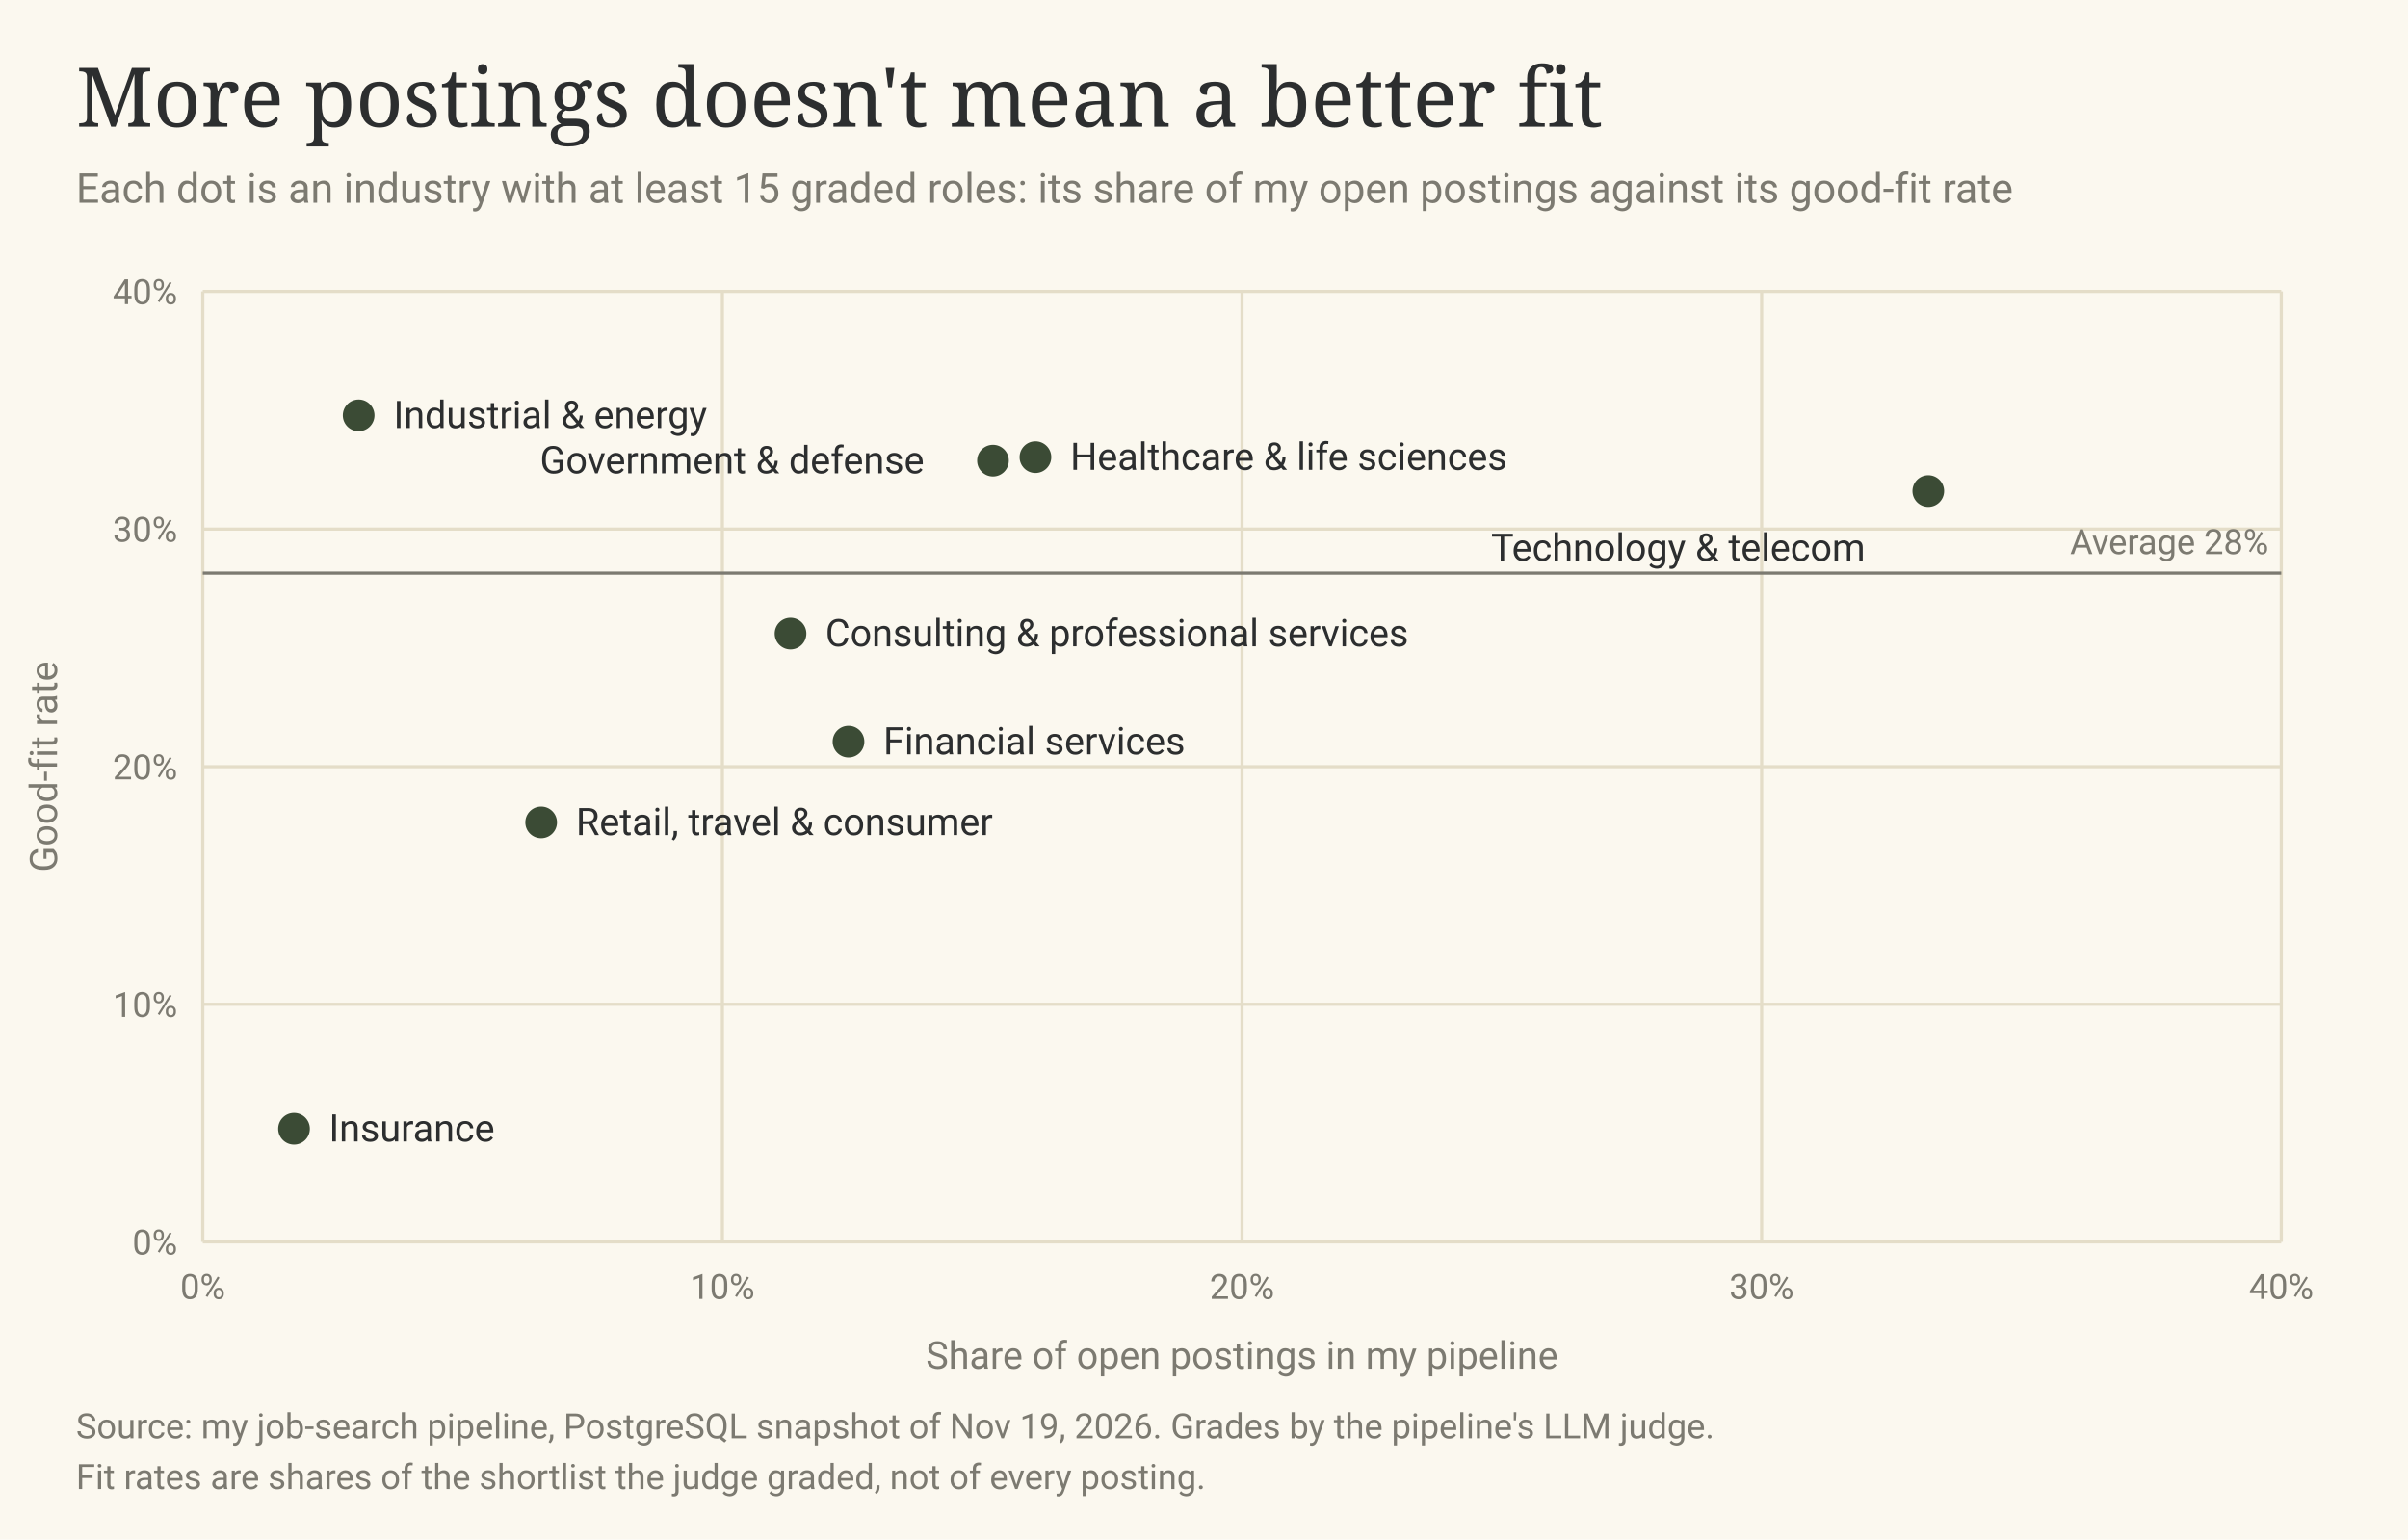
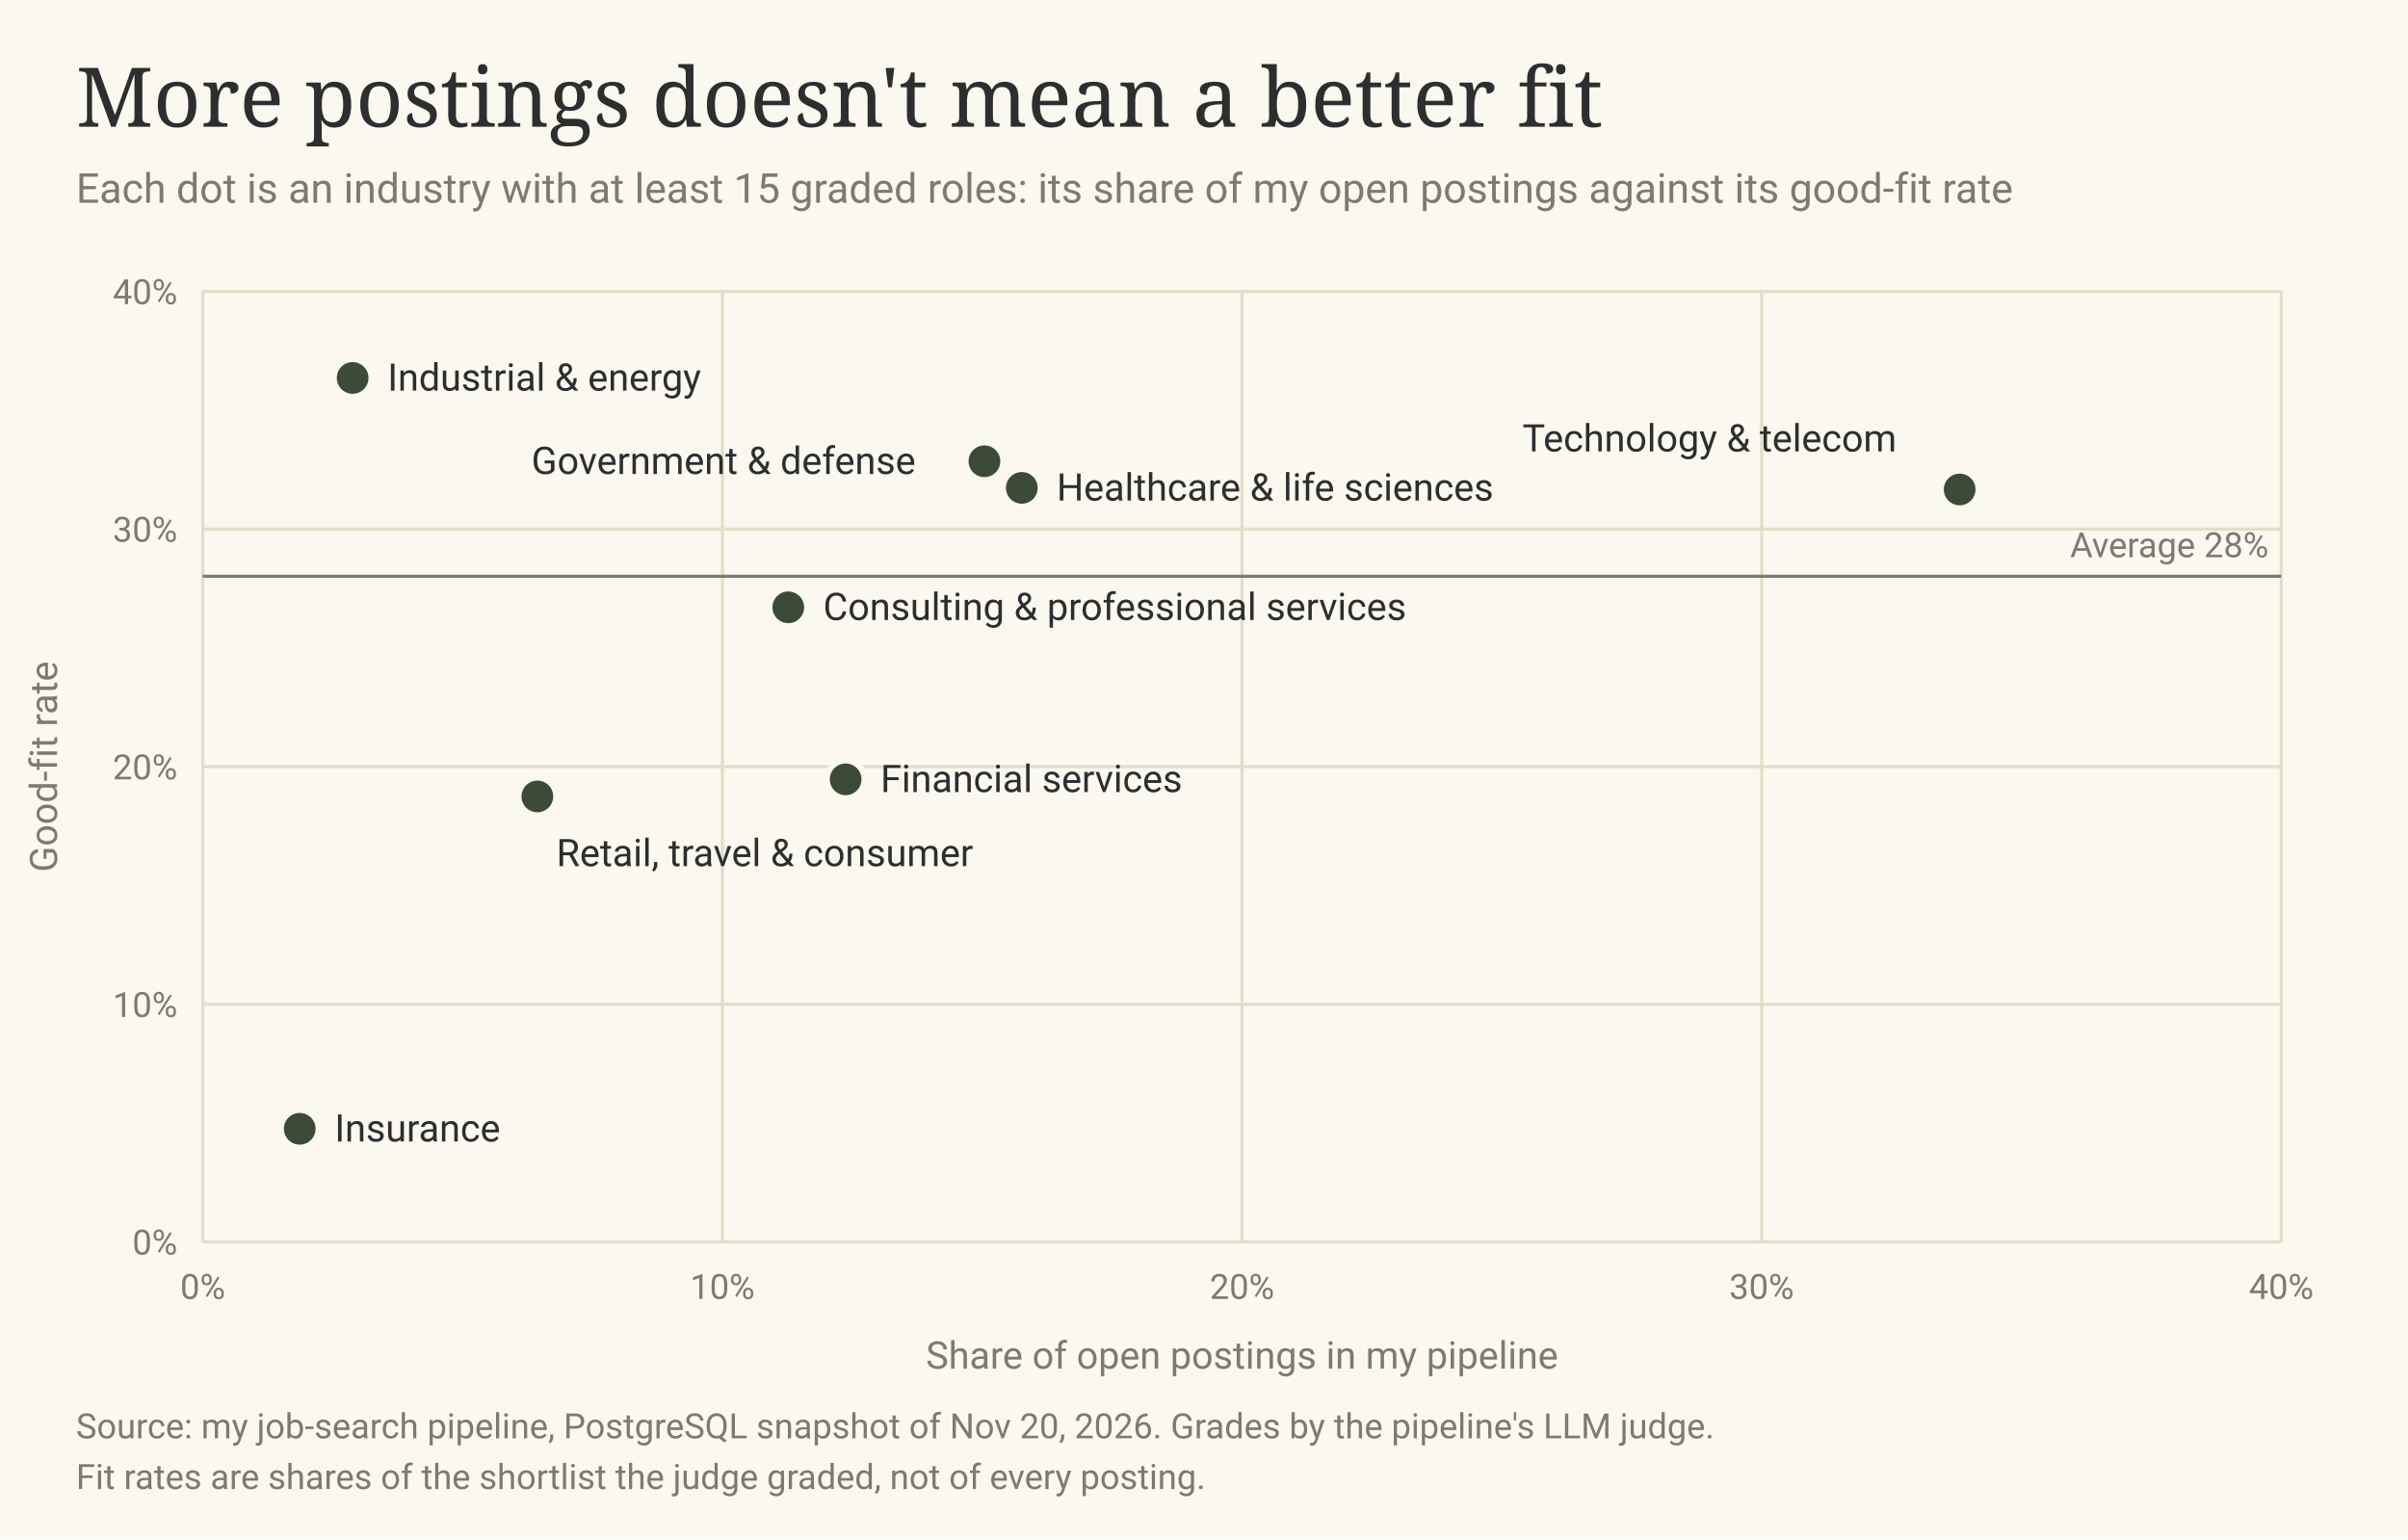
<svg xmlns="http://www.w3.org/2000/svg" viewBox="0 0 760 486" width="760" height="486" role="img" aria-labelledby="t d">
  <rect width="760" height="486" fill="#fbf8ef" />
  <text x="24" y="40" font-family="'Instrument Serif', 'Iowan Old Style', Georgia, serif" font-size="26" fill="#2c2e2f">More postings doesn't mean a better fit</text>
  <text x="24" y="64" font-family="-apple-system, BlinkMacSystemFont, 'Segoe UI', Roboto, Inter, sans-serif" font-size="13" fill="#7c7a71">Each dot is an industry with at least 15 graded roles: its share of my open postings against its good-fit rate</text>
  <line x1="64.0" y1="92" x2="64.0" y2="392" stroke="#e4ddc8" stroke-width="1" />
  <text x="64.0" y="410" text-anchor="middle" font-family="-apple-system, BlinkMacSystemFont, 'Segoe UI', Roboto, Inter, sans-serif" font-size="11" fill="#7c7a71">0%</text>
  <line x1="228.0" y1="92" x2="228.0" y2="392" stroke="#e4ddc8" stroke-width="1" />
  <text x="228.0" y="410" text-anchor="middle" font-family="-apple-system, BlinkMacSystemFont, 'Segoe UI', Roboto, Inter, sans-serif" font-size="11" fill="#7c7a71">10%</text>
  <line x1="392.0" y1="92" x2="392.0" y2="392" stroke="#e4ddc8" stroke-width="1" />
  <text x="392.0" y="410" text-anchor="middle" font-family="-apple-system, BlinkMacSystemFont, 'Segoe UI', Roboto, Inter, sans-serif" font-size="11" fill="#7c7a71">20%</text>
  <line x1="556.0" y1="92" x2="556.0" y2="392" stroke="#e4ddc8" stroke-width="1" />
  <text x="556.0" y="410" text-anchor="middle" font-family="-apple-system, BlinkMacSystemFont, 'Segoe UI', Roboto, Inter, sans-serif" font-size="11" fill="#7c7a71">30%</text>
  <line x1="720.0" y1="92" x2="720.0" y2="392" stroke="#e4ddc8" stroke-width="1" />
  <text x="720.0" y="410" text-anchor="middle" font-family="-apple-system, BlinkMacSystemFont, 'Segoe UI', Roboto, Inter, sans-serif" font-size="11" fill="#7c7a71">40%</text>
  <line x1="64" y1="392.0" x2="720" y2="392.0" stroke="#e4ddc8" stroke-width="1" />
  <text x="56" y="396.0" text-anchor="end" font-family="-apple-system, BlinkMacSystemFont, 'Segoe UI', Roboto, Inter, sans-serif" font-size="11" fill="#7c7a71">0%</text>
  <line x1="64" y1="317.0" x2="720" y2="317.0" stroke="#e4ddc8" stroke-width="1" />
  <text x="56" y="321.0" text-anchor="end" font-family="-apple-system, BlinkMacSystemFont, 'Segoe UI', Roboto, Inter, sans-serif" font-size="11" fill="#7c7a71">10%</text>
  <line x1="64" y1="242.0" x2="720" y2="242.0" stroke="#e4ddc8" stroke-width="1" />
  <text x="56" y="246.0" text-anchor="end" font-family="-apple-system, BlinkMacSystemFont, 'Segoe UI', Roboto, Inter, sans-serif" font-size="11" fill="#7c7a71">20%</text>
  <line x1="64" y1="167.0" x2="720" y2="167.0" stroke="#e4ddc8" stroke-width="1" />
  <text x="56" y="171.0" text-anchor="end" font-family="-apple-system, BlinkMacSystemFont, 'Segoe UI', Roboto, Inter, sans-serif" font-size="11" fill="#7c7a71">30%</text>
  <line x1="64" y1="92.0" x2="720" y2="92.0" stroke="#e4ddc8" stroke-width="1" />
  <text x="56" y="96.0" text-anchor="end" font-family="-apple-system, BlinkMacSystemFont, 'Segoe UI', Roboto, Inter, sans-serif" font-size="11" fill="#7c7a71">40%</text>
  <text x="392.0" y="432" text-anchor="middle" font-family="-apple-system, BlinkMacSystemFont, 'Segoe UI', Roboto, Inter, sans-serif" font-size="12" fill="#7c7a71">Share of open postings in my pipeline</text>
  <text transform="translate(18 242.0) rotate(-90)" text-anchor="middle" font-family="-apple-system, BlinkMacSystemFont, 'Segoe UI', Roboto, Inter, sans-serif" font-size="12" fill="#7c7a71">Good-fit rate</text>
-   <line x1="64" y1="180.9" x2="720" y2="180.9" stroke="#7c7a71" stroke-width="1" />
-   <text x="716" y="174.9" text-anchor="end" font-family="-apple-system, BlinkMacSystemFont, 'Segoe UI', Roboto, Inter, sans-serif" font-size="11" fill="#7c7a71">Average 28%</text>
+   <line x1="64" y1="181.9" x2="720" y2="181.9" stroke="#7c7a71" stroke-width="1" />
+   <text x="716" y="175.9" text-anchor="end" font-family="-apple-system, BlinkMacSystemFont, 'Segoe UI', Roboto, Inter, sans-serif" font-size="11" fill="#7c7a71">Average 28%</text>
  <g>
-     <circle cx="113.2" cy="131.1" r="6" fill="#3b4b35" stroke="#fbf8ef" stroke-width="2" />
-     <text x="124.2" y="135.1" font-family="-apple-system, BlinkMacSystemFont, 'Segoe UI', Roboto, Inter, sans-serif" font-size="12" fill="#2c2e2f">Industrial &amp; energy</text>
+     <circle cx="111.3" cy="119.3" r="6" fill="#3b4b35" stroke="#fbf8ef" stroke-width="2" />
+     <text x="122.3" y="123.3" font-family="-apple-system, BlinkMacSystemFont, 'Segoe UI', Roboto, Inter, sans-serif" font-size="12" fill="#2c2e2f">Industrial &amp; energy</text>
  </g>
  <g>
-     <circle cx="326.8" cy="144.3" r="6" fill="#3b4b35" stroke="#fbf8ef" stroke-width="2" />
-     <text x="337.8" y="148.3" font-family="-apple-system, BlinkMacSystemFont, 'Segoe UI', Roboto, Inter, sans-serif" font-size="12" fill="#2c2e2f">Healthcare &amp; life sciences</text>
+     <circle cx="310.7" cy="145.6" r="6" fill="#3b4b35" stroke="#fbf8ef" stroke-width="2" />
+     <text x="167.7" y="149.6" font-family="-apple-system, BlinkMacSystemFont, 'Segoe UI', Roboto, Inter, sans-serif" font-size="12" fill="#2c2e2f">Government &amp; defense</text>
  </g>
  <g>
-     <circle cx="313.4" cy="145.4" r="6" fill="#3b4b35" stroke="#fbf8ef" stroke-width="2" />
-     <text x="170.4" y="149.4" font-family="-apple-system, BlinkMacSystemFont, 'Segoe UI', Roboto, Inter, sans-serif" font-size="12" fill="#2c2e2f">Government &amp; defense</text>
+     <circle cx="322.5" cy="154.0" r="6" fill="#3b4b35" stroke="#fbf8ef" stroke-width="2" />
+     <text x="333.5" y="158.0" font-family="-apple-system, BlinkMacSystemFont, 'Segoe UI', Roboto, Inter, sans-serif" font-size="12" fill="#2c2e2f">Healthcare &amp; life sciences</text>
  </g>
  <g>
-     <circle cx="608.6" cy="155.0" r="6" fill="#3b4b35" stroke="#fbf8ef" stroke-width="2" />
-     <text x="470.6" y="177.0" font-family="-apple-system, BlinkMacSystemFont, 'Segoe UI', Roboto, Inter, sans-serif" font-size="12" fill="#2c2e2f">Technology &amp; telecom</text>
+     <circle cx="618.5" cy="154.5" r="6" fill="#3b4b35" stroke="#fbf8ef" stroke-width="2" />
+     <text x="480.5" y="142.5" font-family="-apple-system, BlinkMacSystemFont, 'Segoe UI', Roboto, Inter, sans-serif" font-size="12" fill="#2c2e2f">Technology &amp; telecom</text>
  </g>
  <g>
-     <circle cx="249.5" cy="200.0" r="6" fill="#3b4b35" stroke="#fbf8ef" stroke-width="2" />
-     <text x="260.5" y="204.0" font-family="-apple-system, BlinkMacSystemFont, 'Segoe UI', Roboto, Inter, sans-serif" font-size="12" fill="#2c2e2f">Consulting &amp; professional services</text>
+     <circle cx="248.8" cy="191.7" r="6" fill="#3b4b35" stroke="#fbf8ef" stroke-width="2" />
+     <text x="259.8" y="195.7" font-family="-apple-system, BlinkMacSystemFont, 'Segoe UI', Roboto, Inter, sans-serif" font-size="12" fill="#2c2e2f">Consulting &amp; professional services</text>
  </g>
  <g>
-     <circle cx="267.8" cy="234.1" r="6" fill="#3b4b35" stroke="#fbf8ef" stroke-width="2" />
-     <text x="278.8" y="238.1" font-family="-apple-system, BlinkMacSystemFont, 'Segoe UI', Roboto, Inter, sans-serif" font-size="12" fill="#2c2e2f">Financial services</text>
+     <circle cx="266.9" cy="246.0" r="6" fill="#3b4b35" stroke="#fbf8ef" stroke-width="2" />
+     <text x="277.9" y="250.0" font-family="-apple-system, BlinkMacSystemFont, 'Segoe UI', Roboto, Inter, sans-serif" font-size="12" fill="#2c2e2f">Financial services</text>
  </g>
  <g>
-     <circle cx="170.8" cy="259.6" r="6" fill="#3b4b35" stroke="#fbf8ef" stroke-width="2" />
-     <text x="181.8" y="263.6" font-family="-apple-system, BlinkMacSystemFont, 'Segoe UI', Roboto, Inter, sans-serif" font-size="12" fill="#2c2e2f">Retail, travel &amp; consumer</text>
+     <circle cx="169.6" cy="251.4" r="6" fill="#3b4b35" stroke="#fbf8ef" stroke-width="2" />
+     <text x="175.6" y="273.4" font-family="-apple-system, BlinkMacSystemFont, 'Segoe UI', Roboto, Inter, sans-serif" font-size="12" fill="#2c2e2f">Retail, travel &amp; consumer</text>
  </g>
  <g>
-     <circle cx="92.8" cy="356.3" r="6" fill="#3b4b35" stroke="#fbf8ef" stroke-width="2" />
-     <text x="103.8" y="360.3" font-family="-apple-system, BlinkMacSystemFont, 'Segoe UI', Roboto, Inter, sans-serif" font-size="12" fill="#2c2e2f">Insurance</text>
+     <circle cx="94.6" cy="356.3" r="6" fill="#3b4b35" stroke="#fbf8ef" stroke-width="2" />
+     <text x="105.6" y="360.3" font-family="-apple-system, BlinkMacSystemFont, 'Segoe UI', Roboto, Inter, sans-serif" font-size="12" fill="#2c2e2f">Insurance</text>
  </g>
-   <text x="24" y="454" font-family="-apple-system, BlinkMacSystemFont, 'Segoe UI', Roboto, Inter, sans-serif" font-size="11" fill="#7c7a71">Source: my job-search pipeline, PostgreSQL snapshot of Nov 19, 2026. Grades by the pipeline's LLM judge.</text>
+   <text x="24" y="454" font-family="-apple-system, BlinkMacSystemFont, 'Segoe UI', Roboto, Inter, sans-serif" font-size="11" fill="#7c7a71">Source: my job-search pipeline, PostgreSQL snapshot of Nov 20, 2026. Grades by the pipeline's LLM judge.</text>
  <text x="24" y="470" font-family="-apple-system, BlinkMacSystemFont, 'Segoe UI', Roboto, Inter, sans-serif" font-size="11" fill="#7c7a71">Fit rates are shares of the shortlist the judge graded, not of every posting.</text>
</svg>
